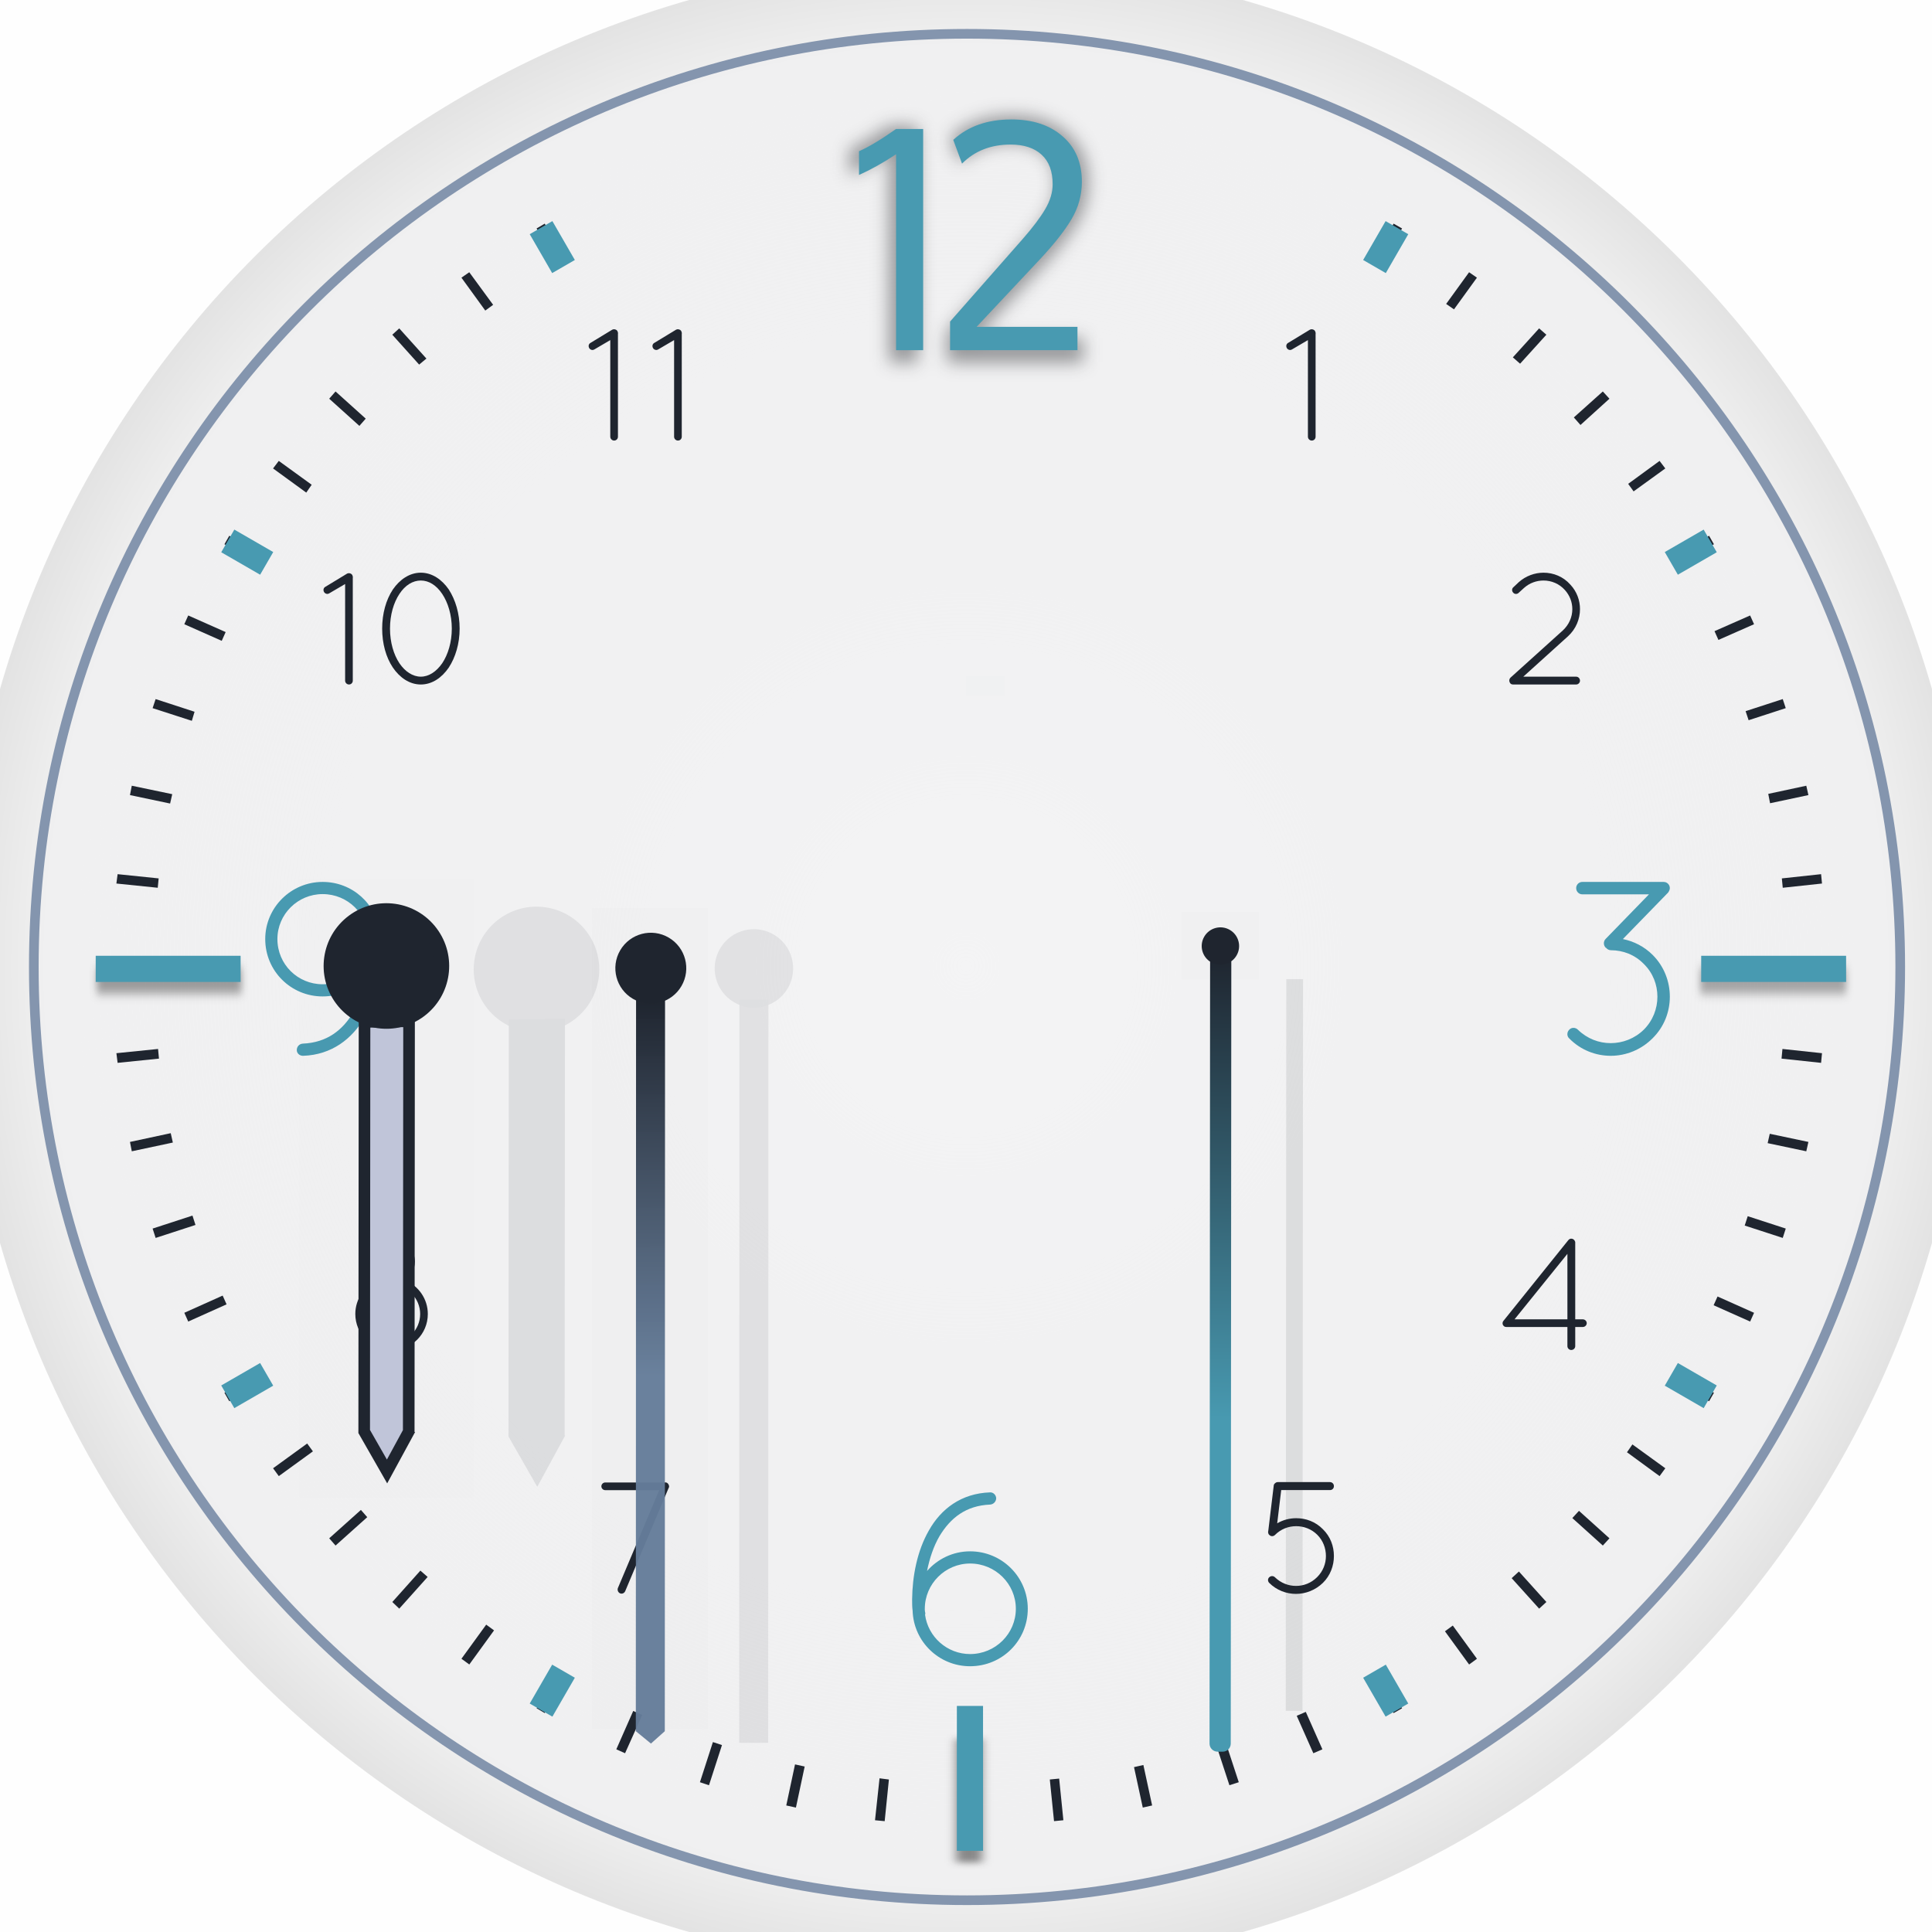
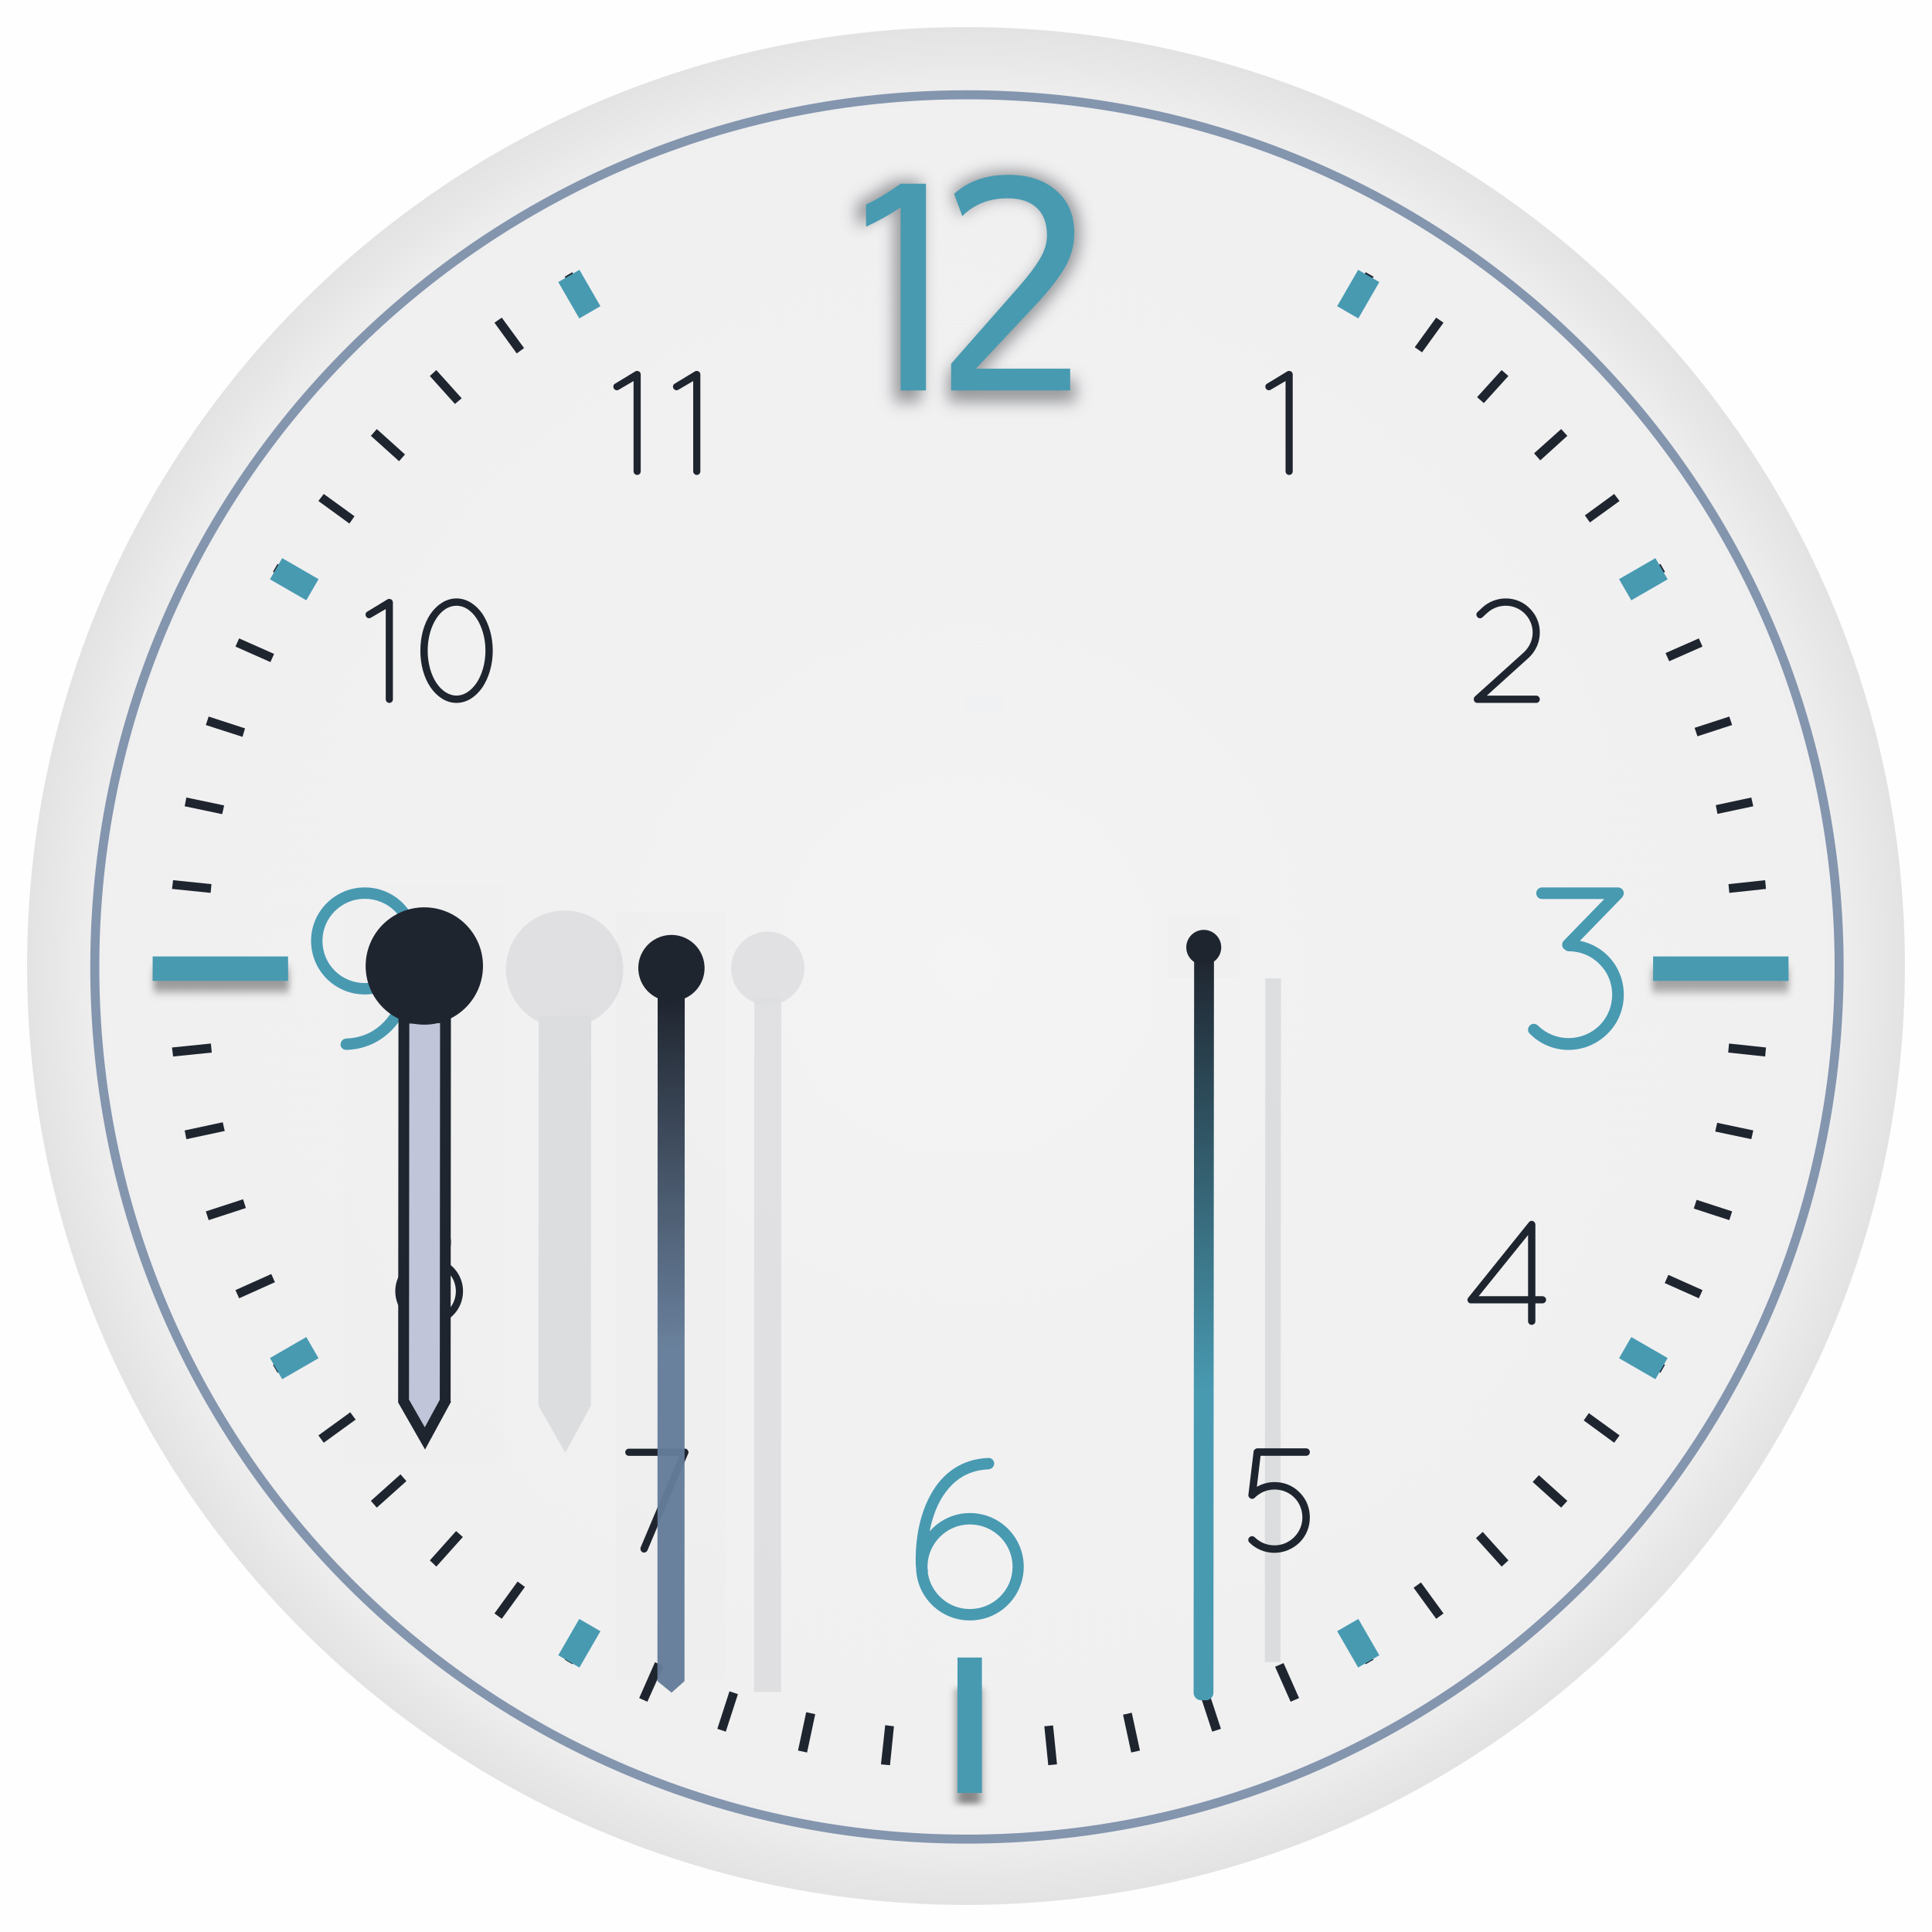
- <svg xmlns="http://www.w3.org/2000/svg" xmlns:xlink="http://www.w3.org/1999/xlink" id="svg2" width="200" height="200" version="1.0">
+ <svg xmlns="http://www.w3.org/2000/svg" xmlns:xlink="http://www.w3.org/1999/xlink" id="svg2" width="214" height="214" version="1.0">
  <defs id="defs5">
    <linearGradient id="linearGradient2996">
      <stop style="stop-color:#1f252f;stop-opacity:1" offset="0" id="stop2992" />
      <stop style="stop-color:#489ab1;stop-opacity:1" offset="1" id="stop2994" />
    </linearGradient>
    <linearGradient id="linearGradient2747">
      <stop style="stop-color:#1f252f;stop-opacity:1" offset="0" id="stop2743" />
      <stop style="stop-color:#657d9a;stop-opacity:0.961" offset="1" id="stop2745" />
    </linearGradient>
    <linearGradient id="linearGradient4011">
      <stop style="stop-color:#232629;stop-opacity:1;" offset="0" id="stop4013" />
      <stop id="stop4019" offset="0.9" style="stop-color:#232629;stop-opacity:0.523;" />
      <stop style="stop-color:#232629;stop-opacity:0.107;" offset="0.96" id="stop4021" />
      <stop style="stop-color:#232629;stop-opacity:0;" offset="1" id="stop4015" />
    </linearGradient>
    <linearGradient id="linearGradient3264">
      <stop style="stop-color:#000000;stop-opacity:1;" offset="0" id="stop3266" />
      <stop id="stop3272" offset="0.683" style="stop-color:#000000;stop-opacity:0.498;" />
      <stop style="stop-color:#000000;stop-opacity:0.141;" offset="0.8" id="stop3274" />
      <stop id="stop3276" offset="0.898" style="stop-color:#000000;stop-opacity:0.031;" />
      <stop style="stop-color:#000000;stop-opacity:0;" offset="1" id="stop3268" />
    </linearGradient>
    <linearGradient id="linearGradient6617">
      <stop style="stop-color:#e7e7e7;stop-opacity:0;" offset="0" id="stop6619" />
      <stop id="stop6625" offset="0.896" style="stop-color:#f3f3f3;stop-opacity:1" />
      <stop style="stop-color:#e3e3e3;stop-opacity:0.999" offset="1" id="stop6621" />
    </linearGradient>
    <linearGradient id="linearGradient5995">
      <stop id="stop5997" offset="0" style="stop-color:#d7d7d7;stop-opacity:1;" />
      <stop id="stop5999" offset="1" style="stop-color:#ffffff;stop-opacity:1" />
    </linearGradient>
    <linearGradient id="linearGradient6876">
      <stop id="stop6878" offset="0" style="stop-color:#ffffff;stop-opacity:1;" />
      <stop id="stop6880" offset="1" style="stop-color:#ffffff;stop-opacity:0;" />
    </linearGradient>
    <linearGradient id="linearGradient6608">
      <stop id="stop6610" offset="0" style="stop-color:#ffffff;stop-opacity:1;" />
      <stop style="stop-color:#f0f0f0;stop-opacity:1;" offset="0.797" id="stop6617" />
      <stop id="stop6612" offset="1" style="stop-color:#e2e2e2;stop-opacity:1;" />
    </linearGradient>
    <linearGradient id="linearGradient6195">
      <stop id="stop6197" offset="0" style="stop-color:#ffffff;stop-opacity:1;" />
      <stop id="stop6199" offset="1" style="stop-color:#ffffff;stop-opacity:0;" />
    </linearGradient>
    <linearGradient id="linearGradient8518">
      <stop id="stop8520" offset="0" style="stop-color:#bd0000;stop-opacity:1;" />
      <stop style="stop-color:#ff4747;stop-opacity:1" offset="0.155" id="stop8522" />
      <stop id="stop8524" offset="0.947" style="stop-color:#9c0000;stop-opacity:1;" />
      <stop id="stop8526" offset="1" style="stop-color:#db0000;stop-opacity:1;" />
    </linearGradient>
    <linearGradient gradientUnits="userSpaceOnUse" y2="117.862" x2="1155.648" y1="283.885" x1="1155.648" id="linearGradient6203" xlink:href="#linearGradient6195" />
    <linearGradient gradientTransform="translate(-1027.636,-20.89631)" y2="53.696" x2="1133.382" y1="21.652" x1="1133.382" gradientUnits="userSpaceOnUse" id="linearGradient6890" xlink:href="#linearGradient6876" />
    <filter color-interpolation-filters="sRGB" id="filter5354-4" x="-0.212" width="1.423" y="-0.061" height="1.123">
      <feGaussianBlur stdDeviation="0.876" id="feGaussianBlur5356-7" />
    </filter>
    <filter color-interpolation-filters="sRGB" id="filter5358-1" x="-0.085" width="1.17" y="-0.082" height="1.164">
      <feGaussianBlur stdDeviation="0.876" id="feGaussianBlur5360-0" />
    </filter>
    <filter color-interpolation-filters="sRGB" id="filter5590" x="-0.061" width="1.123" y="-0.453" height="1.905">
      <feGaussianBlur stdDeviation="0.511" id="feGaussianBlur5592" />
    </filter>
    <filter color-interpolation-filters="sRGB" id="filter5574" x="-0.061" width="1.123" y="-0.453" height="1.905">
      <feGaussianBlur stdDeviation="0.511" id="feGaussianBlur5576" />
    </filter>
    <filter color-interpolation-filters="sRGB" id="filter5578" x="-0.061" width="1.123" y="-0.453" height="1.905">
      <feGaussianBlur stdDeviation="0.511" id="feGaussianBlur5580" />
    </filter>
    <radialGradient xlink:href="#linearGradient4011" id="radialGradient4471" gradientUnits="userSpaceOnUse" cx="1255.872" cy="382.729" fx="1255.872" fy="382.729" r="96.606" />
    <radialGradient xlink:href="#linearGradient6617" id="radialGradient4671" gradientUnits="userSpaceOnUse" cx="1255.872" cy="382.729" fx="1255.872" fy="382.729" r="96.606" gradientTransform="matrix(1.076543,0,0,1.076543,-334.5376,167.9925)" />
    <linearGradient xlink:href="#linearGradient2747" id="linearGradient2749" x1="1021.55" y1="581.359" x2="1055.155" y2="561.419" gradientUnits="userSpaceOnUse" />
    <linearGradient xlink:href="#linearGradient2996" id="linearGradient2998" x1="589.183" y1="1011.708" x2="637.583" y2="1012.463" gradientUnits="userSpaceOnUse" />
  </defs>
-   <g id="layer1" style="display:none" transform="translate(-1798.136,76.7415)" />
-   <g id="layer2" style="display:inline" transform="translate(-1798.136,76.7415)" />
-   <g transform="translate(-1028.03,408.4746)" style="display:inline" id="layer4" />
-   <g transform="translate(-1028.03,408.4746)" style="display:inline" id="layer5" />
-   <g id="ClockFace" transform="translate(-917.4624,-480.017)">
+   <g id="layer1" style="display:none" transform="translate(-1791.136,83.74149)" />
+   <g id="layer2" style="display:inline" transform="translate(-1791.136,83.74149)" />
+   <g transform="translate(-1021.03,415.4746)" style="display:inline" id="layer4" />
+   <g transform="translate(-1021.03,415.4746)" style="display:inline" id="layer5" />
+   <g id="ClockFace" transform="translate(-910.4624,-473.017)">
    <g id="g4323">
      <rect y="473.017" x="910.462" height="214" width="214" id="rect4069" style="opacity:0.005;fill:#717171;fill-opacity:1;stroke:none" />
      <circle style="opacity:1;fill:url(#radialGradient4671);fill-opacity:1;stroke:none;stroke-width:1.077" id="path4329" cx="1017.462" cy="580.017" r="104" />
      <g id="g4245">
        <circle style="opacity:0.7;fill:#eff0f1;fill-opacity:1;stroke:none" id="path5099" cx="1017.468" cy="580.023" r="96.606" />
        <g id="g6149" transform="translate(-0.5084997,-0.4121934)">
          <path style="color:#000000;font-style:normal;font-variant:normal;font-weight:normal;font-stretch:normal;font-size:medium;line-height:normal;font-family:Sans;-inkscape-font-specification:Sans;text-indent:0;text-align:start;text-decoration:none;text-decoration-line:none;letter-spacing:normal;word-spacing:normal;text-transform:none;writing-mode:lr-tb;direction:ltr;baseline-shift:baseline;text-anchor:start;display:inline;overflow:visible;visibility:visible;opacity:1;fill:#1f252f;fill-opacity:1;stroke:none;stroke-width:1px;marker:none;enable-background:accumulate" d="m 974.362,503.58 -0.844,0.5 2.094,3.594 c 0.278,-0.163 0.564,-0.308 0.844,-0.469 z m 87.875,0 -2.031,3.531 c 0.293,0.167 0.585,0.33 0.875,0.5 l 2.031,-3.531 z m -95.687,5.031 -0.812,0.562 2.469,3.406 c 0.269,-0.199 0.541,-0.398 0.813,-0.594 z m 103.5,0 -2.375,3.281 c 0.267,0.192 0.548,0.368 0.812,0.562 l 2.375,-3.281 z m -110.75,5.812 -0.719,0.656 2.781,3.094 c 0.24,-0.219 0.508,-0.408 0.75,-0.625 z m 118,0 -2.719,3 c 0.248,0.221 0.504,0.432 0.75,0.656 l 2.719,-3 z m -124.594,6.531 -0.656,0.75 3.125,2.812 c 0.219,-0.247 0.434,-0.505 0.656,-0.75 z m 131.188,0 -3,2.688 c 0.233,0.255 0.458,0.523 0.687,0.781 l 3,-2.719 z m -137.063,7.188 -0.594,0.781 3.438,2.5 c 0.192,-0.268 0.367,-0.547 0.562,-0.812 z m 142.938,0 -3.25,2.375 c 0.191,0.259 0.375,0.52 0.562,0.781 l 3.281,-2.375 z m -148.063,7.75 -0.5,0.875 3.688,2.125 c 0.166,-0.292 0.331,-0.585 0.5,-0.875 z m 153.188,0 -3.5,2.031 c 0.17,0.29 0.333,0.582 0.5,0.875 l 3.5,-2.031 z m -157.438,8.25 -0.406,0.906 3.875,1.719 c 0.133,-0.305 0.27,-0.603 0.406,-0.906 z m 161.688,0 -3.688,1.625 c 0.136,0.301 0.274,0.603 0.406,0.906 l 3.688,-1.625 z m -165.063,8.656 -0.312,0.938 4.062,1.312 c 0.098,-0.308 0.18,-0.631 0.281,-0.938 z m 168.438,0 -3.844,1.25 c 0.102,0.31 0.214,0.626 0.312,0.938 l 3.844,-1.25 z m -170.906,8.969 -0.188,0.969 4.156,0.875 c 0.066,-0.324 0.149,-0.646 0.219,-0.969 z m 173.344,0 -3.937,0.844 c 0.069,0.321 0.122,0.647 0.187,0.969 l 3.969,-0.844 z m -174.812,9.156 -0.125,0.969 4.281,0.438 c 0.031,-0.322 0.059,-0.648 0.094,-0.969 l -4.25,-0.438 z m 176.344,0 -4.062,0.438 c 0.035,0.321 0.063,0.647 0.094,0.969 l 4.062,-0.438 -0.094,-0.969 z m -172.156,18.094 -4.312,0.438 0.125,1 4.281,-0.438 c -0.037,-0.333 -0.061,-0.666 -0.094,-1 z m 168.156,0 c -0.033,0.334 -0.057,0.667 -0.094,1 l 4.094,0.438 0.094,-1 z m -166.844,8.719 -4.219,0.906 0.188,0.969 4.25,-0.906 c -0.071,-0.322 -0.152,-0.645 -0.219,-0.969 z m 165.531,0.062 c -0.067,0.324 -0.148,0.646 -0.219,0.969 l 4,0.844 0.219,-0.969 z m -163.281,8.469 -4.125,1.344 0.312,0.969 4.125,-1.344 c -0.107,-0.323 -0.209,-0.644 -0.312,-0.969 z m 161,0.062 c -0.104,0.325 -0.205,0.646 -0.313,0.969 l 3.938,1.281 0.312,-0.969 z m -157.875,8.219 -3.969,1.781 0.406,0.906 3.969,-1.781 c -0.138,-0.303 -0.272,-0.601 -0.406,-0.906 z m 154.75,0.094 c -0.134,0.303 -0.269,0.605 -0.406,0.906 l 3.781,1.688 0.406,-0.906 z m -150.75,7.781 -3.813,2.188 0.5,0.875 3.813,-2.188 c -0.17,-0.289 -0.334,-0.584 -0.5,-0.875 z m 146.75,0.094 c -0.168,0.292 -0.329,0.585 -0.5,0.875 l 3.625,2.094 0.5,-0.875 z m -142,7.344 -3.531,2.562 0.594,0.812 3.531,-2.562 c -0.2,-0.27 -0.397,-0.54 -0.594,-0.812 z m 137.187,0.094 c -0.193,0.268 -0.366,0.547 -0.562,0.812 l 3.375,2.469 0.594,-0.812 z m -131.625,6.781 -3.281,2.938 0.656,0.75 3.281,-2.938 c -0.224,-0.246 -0.435,-0.502 -0.656,-0.75 z m 126.094,0.094 c -0.226,0.253 -0.458,0.499 -0.688,0.75 l 3.156,2.844 0.687,-0.75 z m -119.937,6.188 -2.906,3.25 0.719,0.688 2.938,-3.281 c -0.248,-0.221 -0.504,-0.432 -0.75,-0.656 z m 113.719,0.094 c -0.251,0.228 -0.496,0.462 -0.75,0.688 l 2.844,3.156 0.75,-0.688 z m -106.906,5.5 -2.562,3.531 0.812,0.594 2.562,-3.531 c -0.272,-0.195 -0.543,-0.395 -0.812,-0.594 z m 100.062,0.094 c -0.27,0.198 -0.54,0.399 -0.812,0.594 l 2.5,3.438 0.812,-0.594 z m -92.656,4.781 -2.187,3.781 0.844,0.5 2.188,-3.812 c -0.28,-0.16 -0.566,-0.306 -0.844,-0.469 z m 85.25,0.062 c -0.283,0.165 -0.559,0.338 -0.844,0.5 l 2.125,3.719 0.875,-0.5 z m -77.437,4 -1.75,3.969 0.906,0.406 1.781,-3.969 c -0.313,-0.138 -0.626,-0.265 -0.937,-0.406 z m 69.625,0.094 c -0.308,0.139 -0.628,0.271 -0.938,0.406 l 1.719,3.875 0.938,-0.406 z m -61.375,3.125 -1.344,4.156 0.938,0.312 1.344,-4.156 c -0.314,-0.1 -0.625,-0.209 -0.937,-0.312 z m 53.094,0.062 c -0.322,0.106 -0.645,0.21 -0.969,0.312 l 1.344,4.094 0.969,-0.312 z m -44.594,2.25 -0.906,4.25 1,0.219 0.906,-4.25 c -0.334,-0.069 -0.668,-0.146 -1,-0.219 z m 36.062,0.062 c -0.327,0.07 -0.641,0.152 -0.969,0.219 l 0.906,4.188 0.969,-0.219 z m -27.312,1.375 -0.469,4.344 1,0.094 0.438,-4.312 c -0.325,-0.032 -0.645,-0.089 -0.969,-0.125 z m 18.594,0.031 c -0.323,0.035 -0.645,0.062 -0.969,0.094 l 0.437,4.312 0.969,-0.094 z" id="path5480" />
        </g>
        <g transform="translate(-283.7323,123.3106)" id="g5157">
          <g style="font-style:normal;font-variant:normal;font-weight:normal;font-stretch:normal;font-size:40px;line-height:125%;font-family:Oxygen;-inkscape-font-specification:Oxygen;text-align:start;letter-spacing:0px;word-spacing:0px;writing-mode:lr-tb;text-anchor:start;fill:#232629;fill-opacity:0.443;stroke:none;filter:url(#filter5354-4)" id="text4522" />
          <g style="font-style:normal;font-variant:normal;font-weight:normal;font-stretch:normal;font-size:40px;line-height:125%;font-family:Oxygen;-inkscape-font-specification:Oxygen;text-align:start;letter-spacing:0px;word-spacing:0px;writing-mode:lr-tb;text-anchor:start;fill:#1abc9c;fill-opacity:1;stroke:none" id="text5149" />
          <g style="font-style:normal;font-variant:normal;font-weight:normal;font-stretch:normal;font-size:40px;line-height:125%;font-family:Oxygen;-inkscape-font-specification:Oxygen;text-align:start;letter-spacing:0px;word-spacing:0px;writing-mode:lr-tb;text-anchor:start;fill:#232629;fill-opacity:0.443;stroke:none;filter:url(#filter5358-1)" id="text4526">
            <path id="path6204" d="m 1306.013,368.671 c 2.36,2e-5 4.25,0.621 5.67,1.862 1.432,1.23 2.148,2.914 2.148,5.05 0,1.454 -0.375,2.824 -1.124,4.11 -0.749,1.275 -1.901,2.746 -3.456,4.412 l -7.096,7.566 h 11.19 v 2.584 h -14.126 v -3.171 l 8.07,-9.177 c 1.095,-1.253 1.918,-2.343 2.466,-3.271 0.559,-0.94 0.838,-1.868 0.838,-2.785 0,-1.432 -0.408,-2.522 -1.224,-3.272 -0.816,-0.749 -1.963,-1.124 -3.44,-1.124 -2.192,3e-5 -3.987,0.705 -5.385,2.114 l -0.973,-2.634 c 1.644,-1.51 3.791,-2.265 6.442,-2.265 m -12.782,1.057 h 3.003 v 24.528 h -3.003 V 372.53 c -1.376,0.917 -2.746,1.683 -4.11,2.298 v -2.634 c 1.074,-0.47 2.443,-1.292 4.11,-2.466" style="stroke-width:0.859" />
          </g>
          <g style="font-style:normal;font-variant:normal;font-weight:normal;font-stretch:normal;font-size:40px;line-height:125%;font-family:Oxygen;-inkscape-font-specification:Oxygen;text-align:start;letter-spacing:0px;word-spacing:0px;writing-mode:lr-tb;text-anchor:start;fill:#16a085;fill-opacity:1;stroke:none" id="text5153" transform="translate(0,6)">
            <path id="path6197" d="m 1305.891,363.071 c 2.204,3e-5 3.968,0.58 5.293,1.738 1.337,1.149 2.005,2.72 2.005,4.714 0,1.357 -0.35,2.637 -1.05,3.837 -0.7,1.19 -1.775,2.563 -3.226,4.119 l -6.625,7.064 h 10.446 v 2.412 h -13.188 v -2.96 l 7.534,-8.567 c 1.022,-1.169 1.791,-2.187 2.303,-3.054 0.522,-0.877 0.782,-1.744 0.782,-2.6 0,-1.336 -0.381,-2.355 -1.143,-3.054 -0.762,-0.7 -1.833,-1.049 -3.211,-1.049 -2.046,10e-6 -3.722,0.658 -5.027,1.974 l -0.909,-2.459 c 1.534,-1.41 3.539,-2.114 6.014,-2.114 m -11.933,0.987 h 2.804 v 22.898 h -2.804 v -20.283 c -1.284,0.856 -2.563,1.571 -3.837,2.146 v -2.459 c 1.002,-0.438 2.281,-1.206 3.837,-2.302" style="fill:#489ab1;fill-opacity:1;stroke-width:0.802" />
          </g>
        </g>
        <rect y="580.171" x="927.479" height="2.709" width="20" id="rect5549" style="fill:#212121;fill-opacity:0.413;stroke:none;filter:url(#filter5590)" transform="matrix(0.7491866,0,0,1,232.6241,0)" />
        <rect style="fill:#489ab1;fill-opacity:1;stroke:none;stroke-width:0.866" id="rect5442" width="15" height="2.709" x="927.371" y="578.959" />
        <rect style="fill:#1c1c1c;fill-opacity:0.361;stroke:none;filter:url(#filter5574)" id="rect5531" width="20" height="2.709" x="1088.579" y="580.172" transform="matrix(0.7558156,0,0,1,270.6976,0)" />
        <rect y="-1323.934" x="349.026" height="2.709" width="20" id="rect5571" style="fill:#2a2a2a;fill-opacity:0.524;stroke:none;filter:url(#filter5578)" transform="matrix(0,0.6404856,-1,0,-304.7992,436.4708)" />
        <rect transform="rotate(90)" style="fill:#489ab1;fill-opacity:1;stroke:none;stroke-width:0.866" id="rect5448" width="15" height="2.709" x="656.614" y="-1019.226" />
        <circle id="path5627" style="fill:none;stroke:#8495ae;stroke-opacity:1" cx="1017.568" cy="580.122" r="96.606" />
        <g id="g6073" transform="translate(-0.5084997,-0.4121934)">
          <path id="path6063" style="fill:#489ab1;fill-opacity:1;stroke:none" d="m 1090.307,537.577 4.027,-2.325 1.355,2.346 -4.027,2.325 z m -149.435,86.276 4.027,-2.325 1.355,2.346 -4.027,2.325 z" />
          <path d="m 1059.083,507.345 2.325,-4.027 2.346,1.355 -2.325,4.027 z m -86.276,149.435 2.325,-4.027 2.346,1.355 -2.325,4.027 z" style="fill:#489ab1;fill-opacity:1;stroke:none" id="path6065" />
          <path id="path6067" style="fill:#489ab1;fill-opacity:1;stroke:none" d="m 944.9,539.923 -4.027,-2.325 1.355,-2.346 4.027,2.325 z m 149.435,86.276 -4.027,-2.325 1.355,-2.346 4.027,2.325 z" />
          <path d="m 975.132,508.699 -2.325,-4.027 2.346,-1.355 2.325,4.027 z m 86.276,149.435 -2.325,-4.027 2.346,-1.355 2.325,4.027 z" style="fill:#489ab1;fill-opacity:1;stroke:none" id="path6069" />
        </g>
        <g transform="matrix(0.5260772,0,0,0.5260772,844.5678,68.83617)" id="g4410" style="fill:#f2891e;fill-opacity:1">
          <path id="path4338" style="font-style:normal;font-variant:normal;font-weight:normal;font-stretch:normal;font-size:medium;line-height:125%;font-family:Quicksand;-inkscape-font-specification:'Quicksand, Normal';text-align:start;letter-spacing:0px;word-spacing:0px;writing-mode:lr-tb;text-anchor:start;fill:#1f252f;fill-opacity:1;stroke:none;stroke-width:1px;stroke-linecap:butt;stroke-linejoin:miter;stroke-opacity:1" d="m 435.765,916.071 c 0.126,0.157 0.346,0.22 0.566,0.22 h 0.126 12.257 c 0.409,0 0.754,-0.346 0.754,-0.754 0,-0.44 -0.346,-0.786 -0.754,-0.786 h -10.403 l 8.8,-7.951 c 1.571,-1.446 2.357,-3.394 2.357,-5.343 0,-1.697 -0.597,-3.426 -1.886,-4.809 -1.414,-1.603 -3.363,-2.357 -5.28,-2.357 -1.729,0 -3.489,0.629 -4.871,1.854 l -1.069,1.006 c -0.314,0.251 -0.346,0.754 -0.031,1.069 0.251,0.314 0.754,0.346 1.069,0.031 l 1.069,-0.974 c 1.1,-0.974 2.451,-1.446 3.834,-1.446 1.54,0 3.08,0.629 4.18,1.854 0.974,1.069 1.477,2.42 1.477,3.771 0,1.571 -0.66,3.08 -1.886,4.211 l -10.277,9.271 c -0.314,0.314 -0.314,0.786 -0.031,1.131 z" />
          <path id="path4340" style="font-style:normal;font-variant:normal;font-weight:normal;font-stretch:normal;font-size:medium;line-height:125%;font-family:Quicksand;-inkscape-font-specification:'Quicksand, Normal';text-align:start;letter-spacing:0px;word-spacing:0px;writing-mode:lr-tb;text-anchor:start;fill:#489ab1;fill-opacity:1;stroke:none;stroke-width:1.555px;stroke-linecap:butt;stroke-linejoin:miter;stroke-opacity:1" d="m 466.999,956.9 c 0.098,-0.147 0.147,-0.342 0.147,-0.538 0,-0.684 -0.538,-1.222 -1.222,-1.222 h -15.984 c -0.684,0 -1.222,0.538 -1.222,1.222 0,0.684 0.538,1.222 1.222,1.222 h 13.1 l -8.505,8.749 c -0.489,0.489 -0.489,1.271 0,1.76 0,0 0.049,0 0.049,0 0.244,0.293 0.587,0.489 0.978,0.489 2.346,0 4.692,0.88 6.452,2.688 1.809,1.76 2.688,4.106 2.688,6.452 0,2.346 -0.88,4.692 -2.688,6.501 -1.809,1.76 -4.155,2.639 -6.501,2.639 -2.346,0 -4.644,-0.88 -6.452,-2.639 -0.489,-0.489 -1.271,-0.489 -1.711,0 -0.489,0.489 -0.489,1.271 0,1.711 2.248,2.297 5.23,3.422 8.163,3.422 0,0 0,0 0,0 2.982,0 5.963,-1.173 8.212,-3.422 2.297,-2.248 3.422,-5.23 3.422,-8.212 0,-2.982 -1.124,-5.963 -3.373,-8.212 -1.662,-1.662 -3.715,-2.688 -5.866,-3.128 l 8.847,-9.092 c 0.098,-0.098 0.196,-0.244 0.244,-0.391 z" />
          <path id="path4342" style="font-style:normal;font-variant:normal;font-weight:normal;font-stretch:normal;font-size:medium;line-height:125%;font-family:Quicksand;-inkscape-font-specification:'Quicksand, Normal';text-align:start;letter-spacing:0px;word-spacing:0px;writing-mode:lr-tb;text-anchor:start;fill:#1f252f;fill-opacity:1;stroke:none;stroke-width:1px;stroke-linecap:butt;stroke-linejoin:miter;stroke-opacity:1" d="m 446.992,1046.491 c 0,0.408 0.346,0.754 0.754,0.754 0.44,0 0.786,-0.346 0.786,-0.754 v -3.772 h 1.477 c 0.44,0 0.786,-0.346 0.786,-0.754 0,-0.408 -0.346,-0.754 -0.786,-0.754 h -1.477 v -15.086 -0.094 c 0,-0.031 -0.031,-0.063 -0.031,-0.126 -0.063,-0.126 -0.126,-0.283 -0.251,-0.377 -0.346,-0.283 -0.786,-0.251 -1.069,0.094 l -0.031,0.031 -12.729,15.84 c -0.283,0.314 -0.251,0.817 0.094,1.069 0.126,0.126 0.314,0.157 0.471,0.157 h 0.063 0.031 11.911 v 3.771 z m -10.403,-5.28 10.403,-12.886 v 12.886 z" />
          <path id="path4344" style="font-style:normal;font-variant:normal;font-weight:normal;font-stretch:normal;font-size:medium;line-height:125%;font-family:Quicksand;-inkscape-font-specification:'Quicksand, Normal';text-align:start;letter-spacing:0px;word-spacing:0px;writing-mode:lr-tb;text-anchor:start;fill:#1f252f;fill-opacity:1;stroke:none;stroke-width:1px;stroke-linecap:butt;stroke-linejoin:miter;stroke-opacity:1" d="m 393.596,1095.24 c 1.886,0 3.834,-0.754 5.28,-2.168 1.477,-1.446 2.169,-3.394 2.169,-5.28 0,-1.949 -0.691,-3.834 -2.169,-5.28 -1.446,-1.477 -3.331,-2.169 -5.249,-2.169 -1.32,0 -2.609,0.346 -3.74,1.006 l 0.786,-6.537 h 9.586 c 0.44,0 0.786,-0.314 0.786,-0.786 0,-0.44 -0.346,-0.786 -0.786,-0.786 h -10.246 c -0.189,0 -0.377,0.063 -0.503,0.189 -0.189,0.126 -0.314,0.314 -0.314,0.566 l -1.069,8.863 c 0,0.063 -0.031,0.126 -0.031,0.157 0,0.094 0,0.189 0.031,0.251 0,0.031 0,0.063 0.031,0.094 v 0.031 c 0.031,0.094 0.094,0.189 0.189,0.252 0.283,0.314 0.786,0.314 1.1,0 1.163,-1.163 2.64,-1.729 4.18,-1.729 1.509,0 3.017,0.566 4.149,1.697 1.131,1.131 1.697,2.64 1.697,4.18 0,1.509 -0.566,2.986 -1.729,4.149 -1.163,1.163 -2.64,1.729 -4.149,1.729 -1.509,0 -2.986,-0.566 -4.149,-1.697 -0.314,-0.314 -0.817,-0.314 -1.131,0 -0.314,0.283 -0.314,0.786 0,1.1 1.446,1.446 3.363,2.169 5.28,2.169 z" />
          <path id="path4346" style="font-style:normal;font-variant:normal;font-weight:normal;font-stretch:normal;font-size:medium;line-height:125%;font-family:Quicksand;-inkscape-font-specification:'Quicksand, Normal';text-align:start;letter-spacing:0px;word-spacing:0px;writing-mode:lr-tb;text-anchor:start;fill:#489ab1;fill-opacity:1;stroke:none;stroke-width:1.557px;stroke-linecap:butt;stroke-linejoin:miter;stroke-opacity:1" d="m 318.047,1096.31 c 0,0.783 0,1.517 0.098,2.251 0.196,6.069 5.188,10.915 11.306,10.915 6.314,0 11.355,-5.041 11.355,-11.306 0,-6.216 -5.041,-11.306 -11.355,-11.306 -3.377,0 -6.412,1.517 -8.467,3.866 0.489,-2.447 1.273,-4.846 2.447,-6.852 2.154,-3.573 5.188,-6.02 9.985,-6.216 0.636,-0.049 1.175,-0.587 1.175,-1.272 -0.049,-0.636 -0.587,-1.175 -1.224,-1.126 -5.678,0.196 -9.642,3.279 -11.991,7.439 -2.349,4.062 -3.279,9.055 -3.328,13.607 z m 2.496,1.86 c 0,-4.895 4.013,-8.908 8.908,-8.908 4.992,0 9.006,4.013 9.006,8.908 0,4.894 -4.013,8.908 -9.006,8.908 -4.503,0 -8.272,-3.377 -8.859,-7.733 0.049,-0.099 0.049,-0.196 0.049,-0.343 -0.049,-0.196 -0.098,-0.392 -0.098,-0.636 v -0.196 z" />
          <path id="path4348" style="font-style:normal;font-variant:normal;font-weight:normal;font-stretch:normal;font-size:medium;line-height:125%;font-family:Quicksand;-inkscape-font-specification:'Quicksand, Normal';text-align:start;letter-spacing:0px;word-spacing:0px;writing-mode:lr-tb;text-anchor:start;fill:#1f252f;fill-opacity:1;stroke:none;stroke-width:1px;stroke-linecap:butt;stroke-linejoin:miter;stroke-opacity:1" d="m 260.577,1095.125 c 0.126,0.063 0.189,0.063 0.314,0.063 0.283,0 0.566,-0.189 0.691,-0.471 l 8.517,-20.24 c 0.094,-0.126 0.126,-0.251 0.126,-0.408 0,-0.094 -0.031,-0.157 -0.063,-0.252 -0.063,-0.189 -0.22,-0.377 -0.409,-0.471 -0.157,-0.063 -0.314,-0.063 -0.471,-0.031 h -11.629 c -0.409,0 -0.754,0.346 -0.754,0.754 0,0.409 0.346,0.754 0.754,0.754 h 10.623 l -8.14,19.297 c -0.126,0.377 0.063,0.849 0.44,1.006 z" />
          <path id="path4350" style="font-style:normal;font-variant:normal;font-weight:normal;font-stretch:normal;font-size:medium;line-height:125%;font-family:Quicksand;-inkscape-font-specification:'Quicksand, Normal';text-align:start;letter-spacing:0px;word-spacing:0px;writing-mode:lr-tb;text-anchor:start;fill:#1f252f;fill-opacity:1;stroke:none;stroke-width:1px;stroke-linecap:butt;stroke-linejoin:miter;stroke-opacity:1" d="m 211.056,1029.848 c 0,1.54 0.723,2.86 1.823,3.709 -2.577,1.069 -4.4,3.646 -4.4,6.6 0,3.96 3.206,7.134 7.134,7.134 3.96,0 7.134,-3.174 7.134,-7.134 0,-2.954 -1.823,-5.531 -4.431,-6.6 1.131,-0.849 1.886,-2.169 1.886,-3.709 0,-2.514 -2.074,-4.557 -4.589,-4.557 -2.546,0 -4.557,2.043 -4.557,4.557 z m -1.069,10.309 c 0,-3.08 2.514,-5.626 5.626,-5.626 3.143,0 5.626,2.546 5.626,5.626 0,3.111 -2.483,5.626 -5.626,5.626 -3.111,0 -5.626,-2.514 -5.626,-5.626 z m 2.577,-10.309 c 0,-1.697 1.351,-3.049 3.049,-3.049 1.697,0 3.08,1.351 3.08,3.049 0,1.697 -1.383,3.08 -3.08,3.111 -1.697,-0.031 -3.049,-1.414 -3.049,-3.111 z" />
          <path id="path4352" style="font-style:normal;font-variant:normal;font-weight:normal;font-stretch:normal;font-size:medium;line-height:125%;font-family:Quicksand;-inkscape-font-specification:'Quicksand, Normal';text-align:start;letter-spacing:0px;word-spacing:0px;writing-mode:lr-tb;text-anchor:start;fill:#489ab1;fill-opacity:1;stroke:none;stroke-width:1.555px;stroke-linecap:butt;stroke-linejoin:miter;stroke-opacity:1" d="m 190.755,966.382 c 0,6.305 5.083,11.291 11.291,11.291 3.422,0 6.452,-1.417 8.505,-3.764 -0.44,2.444 -1.271,4.79 -2.444,6.843 -2.102,3.568 -5.23,6.012 -9.971,6.208 -0.684,0.049 -1.173,0.587 -1.173,1.271 0,0.635 0.538,1.124 1.222,1.124 h 0.049 c 5.621,-0.196 9.629,-3.373 11.975,-7.43 2.297,-4.057 3.275,-9.092 3.275,-13.637 0,-1.026 -0.049,-2.004 -0.098,-2.933 -0.049,-0.098 -0.049,-0.147 -0.098,-0.244 -0.635,-5.621 -5.377,-9.971 -11.242,-9.971 -6.208,0 -11.291,5.035 -11.291,11.242 z m 11.291,8.896 c -4.888,0 -8.896,-3.91 -8.896,-8.896 0,-4.888 4.008,-8.847 8.896,-8.847 4.986,0 8.945,3.959 8.945,8.847 0,4.986 -3.959,8.896 -8.945,8.896 z" />
          <g id="g4385" transform="translate(-200.1058,212.5)" style="fill:#f2891e;fill-opacity:1">
            <path d="m 406.581,703.036 c 0,0.409 0.346,0.754 0.754,0.754 0.44,0 0.754,-0.346 0.754,-0.754 v -20.209 c 0.031,-0.189 0,-0.377 -0.094,-0.566 -0.189,-0.346 -0.691,-0.471 -1.037,-0.283 l -4.243,2.577 c -0.377,0.189 -0.503,0.629 -0.283,1.037 0.126,0.22 0.377,0.377 0.66,0.377 0.126,0 0.283,-0.063 0.377,-0.126 l 3.111,-1.823 v 19.014 z" style="font-style:normal;font-variant:normal;font-weight:normal;font-stretch:normal;font-size:medium;line-height:125%;font-family:Quicksand;-inkscape-font-specification:'Quicksand, Normal';text-align:start;letter-spacing:0px;word-spacing:0px;writing-mode:lr-tb;text-anchor:start;fill:#1f252f;fill-opacity:1;stroke:none;stroke-width:1px;stroke-linecap:butt;stroke-linejoin:miter;stroke-opacity:1" id="path4354" />
            <path d="m 415.976,700.459 c 1.351,1.98 3.269,3.331 5.5,3.331 2.231,0 4.149,-1.351 5.5,-3.331 1.32,-2.011 2.137,-4.714 2.137,-7.669 0,-2.954 -0.817,-5.657 -2.137,-7.7 -1.351,-1.949 -3.269,-3.3 -5.5,-3.3 -2.231,0 -4.149,1.351 -5.5,3.3 -1.351,2.043 -2.106,4.746 -2.106,7.7 0,2.954 0.754,5.657 2.106,7.669 z m 1.289,-14.489 c 1.131,-1.729 2.64,-2.64 4.211,-2.64 0,0 0,0 0,0 1.571,0 3.049,0.911 4.211,2.64 1.131,1.697 1.886,4.117 1.886,6.82 0,2.703 -0.754,5.123 -1.886,6.82 -1.163,1.666 -2.64,2.64 -4.211,2.64 -1.571,0 -3.08,-0.974 -4.211,-2.64 -1.131,-1.697 -1.854,-4.117 -1.854,-6.82 0,-2.703 0.723,-5.123 1.854,-6.82 z" style="font-style:normal;font-variant:normal;font-weight:normal;font-stretch:normal;font-size:medium;line-height:125%;font-family:Quicksand;-inkscape-font-specification:'Quicksand, Normal';text-align:start;letter-spacing:0px;word-spacing:0px;writing-mode:lr-tb;text-anchor:start;fill:#1f252f;fill-opacity:1;stroke:none;stroke-width:1px;stroke-linecap:butt;stroke-linejoin:miter;stroke-opacity:1" id="path4356" />
          </g>
          <g id="g4389" transform="translate(-190.2844,164.5003)" style="fill:#f2891e;fill-opacity:1">
            <path d="m 448.936,703.036 c 0,0.409 0.346,0.754 0.754,0.754 0.44,0 0.754,-0.346 0.754,-0.754 v -20.209 c 0.031,-0.189 0,-0.377 -0.094,-0.566 -0.189,-0.346 -0.691,-0.471 -1.037,-0.283 l -4.243,2.577 c -0.377,0.189 -0.503,0.629 -0.283,1.037 0.126,0.22 0.377,0.377 0.66,0.377 0.126,0 0.283,-0.063 0.377,-0.126 l 3.111,-1.823 v 19.014 z" style="font-style:normal;font-variant:normal;font-weight:normal;font-stretch:normal;font-size:medium;line-height:125%;font-family:Quicksand;-inkscape-font-specification:'Quicksand, Normal';text-align:start;letter-spacing:0px;word-spacing:0px;writing-mode:lr-tb;text-anchor:start;fill:#1f252f;fill-opacity:1;stroke:none;stroke-width:1px;stroke-linecap:butt;stroke-linejoin:miter;stroke-opacity:1" id="path4358" />
            <path d="m 461.494,703.036 c 0,0.409 0.346,0.754 0.754,0.754 0.44,0 0.754,-0.346 0.754,-0.754 v -20.209 c 0.031,-0.189 0,-0.377 -0.094,-0.566 -0.189,-0.346 -0.691,-0.471 -1.037,-0.283 l -4.243,2.577 c -0.377,0.189 -0.503,0.629 -0.283,1.037 0.126,0.22 0.377,0.377 0.66,0.377 0.126,0 0.283,-0.063 0.377,-0.126 l 3.111,-1.823 v 19.014 z" style="font-style:normal;font-variant:normal;font-weight:normal;font-stretch:normal;font-size:medium;line-height:125%;font-family:Quicksand;-inkscape-font-specification:'Quicksand, Normal';text-align:start;letter-spacing:0px;word-spacing:0px;writing-mode:lr-tb;text-anchor:start;fill:#1f252f;fill-opacity:1;stroke:none;stroke-width:1px;stroke-linecap:butt;stroke-linejoin:miter;stroke-opacity:1" id="path4360" />
          </g>
          <path id="path4336" style="font-style:normal;font-variant:normal;font-weight:normal;font-stretch:normal;font-size:medium;line-height:125%;font-family:Quicksand;-inkscape-font-specification:'Quicksand, Normal';text-align:start;letter-spacing:0px;word-spacing:0px;writing-mode:lr-tb;text-anchor:start;fill:#1f252f;fill-opacity:1;stroke:none;stroke-width:1px;stroke-linecap:butt;stroke-linejoin:miter;stroke-opacity:1" d="m 395.931,867.537 c 0,0.409 0.346,0.754 0.754,0.754 0.44,0 0.754,-0.346 0.754,-0.754 v -20.209 c 0.031,-0.189 0,-0.377 -0.094,-0.566 -0.189,-0.346 -0.691,-0.471 -1.037,-0.283 l -4.243,2.577 c -0.377,0.189 -0.503,0.629 -0.283,1.037 0.126,0.22 0.377,0.377 0.66,0.377 0.126,0 0.283,-0.063 0.377,-0.126 l 3.111,-1.823 v 19.014 z" />
        </g>
        <rect style="fill:#489ab1;fill-opacity:1;stroke:none;stroke-width:0.866" id="rect952" width="15" height="2.709" x="1093.57" y="578.959" />
      </g>
    </g>
  </g>
-   <g transform="rotate(-126.8709,408.4297,584.9686)" id="HourHand">
+   <g transform="rotate(-126.8709,413.6797,586.7186)" id="HourHand">
    <rect style="opacity:0.01;fill:#232629;fill-opacity:0.604;stroke:none" id="rect4673" width="18" height="64" x="-154.525" y="-1171.698" transform="rotate(126.8709)" />
    <path id="rect5450" d="m 980.523,549.887 -5.955,-0.742 2.521,5.509 0.036,-0.051 34.481,25.905 3.422,-4.698 -34.481,-25.905 z" style="fill:#1f252f;fill-opacity:1;stroke:none" />
    <path xlink:href="#rect5450" style="opacity:1;fill:#c0c5d9;fill-opacity:1;stroke:none" id="path4679" d="m 976.557,550.602 1.443,3.156 33.353,25.057 2.006,-2.756 -33.301,-25.02 h -0.002 z" />
    <circle style="fill:#1f252f;fill-opacity:1;stroke:none" id="path5455-2" cx="1017.462" cy="581.217" r="6.499" />
    <path xlink:href="#path5455-2" style="fill:#1f252f;fill-opacity:1;stroke:none" id="path4681" d="m 1017.463,576.215 c -1.309,-1.1e-4 -2.611,0.539 -3.537,1.465 -0.926,0.926 -1.465,2.228 -1.465,3.537 -1e-4,1.309 0.539,2.611 1.465,3.537 0.926,0.926 2.228,1.465 3.537,1.465 1.309,-2.9e-4 2.61,-0.539 3.535,-1.465 0.926,-0.926 1.465,-2.228 1.465,-3.537 10e-5,-1.309 -0.539,-2.611 -1.465,-3.537 -0.925,-0.926 -2.226,-1.465 -3.535,-1.465 z" />
  </g>
-   <g style="fill:#717171;fill-opacity:1" transform="rotate(120.2186,681.0438,67.7437)" id="MinuteHand">
+   <g style="fill:#717171;fill-opacity:1" transform="rotate(120.2186,682.532,73.25554)" id="MinuteHand">
    <rect style="opacity:0.01;fill:#1f252f;fill-opacity:1;stroke:none" id="rect4675" width="12" height="85" x="-1021.052" y="580.658" transform="rotate(-120.2186)" />
    <path style="fill:url(#linearGradient2749);fill-opacity:1;stroke:none" d="m 1020.041,578.767 65.457,-38.096 1.829,0.595 -0.32,1.998 -65.457,38.096 z" id="rect5459" />
    <circle id="path5457" style="fill:#1f252f;fill-opacity:1;stroke:none;stroke-width:0.565" cx="1017.976" cy="581.675" r="3.671" />
  </g>
-   <g transform="rotate(120.0409,710.5001,83.52685)" id="SecondHand">
+   <g transform="rotate(120.0409,711.981,89.04592)" id="SecondHand">
    <rect style="fill:url(#linearGradient2998);fill-opacity:1;stroke:none" id="rect6212" width="82.588" height="2.196" x="589.183" y="1010.61" transform="rotate(-30)" ry="0.836" />
    <path style="fill:#1f252f;fill-opacity:1;stroke:none;stroke-width:0.298" d="m 1017.352,582.006 c 0,1.069 -0.867,1.936 -1.936,1.936 -1.069,0 -1.936,-0.867 -1.936,-1.936 0,-1.069 0.867,-1.936 1.936,-1.936 1.069,0 1.936,0.867 1.936,1.936 z" id="path6214" />
    <rect style="opacity:0.01;fill:#1f252f;fill-opacity:1;stroke:none" id="rect4677" width="8" height="7" x="-1016.195" y="584.116" transform="rotate(-120.0409)" />
  </g>
-   <g style="opacity:0.1;fill:#232629;fill-opacity:1" id="SecondHandShadow" transform="rotate(120.0409,714.5001,85.83435)">
+   <g style="opacity:0.1;fill:#232629;fill-opacity:1" id="SecondHandShadow" transform="rotate(120.0409,715.981,91.35342)">
    <path transform="rotate(-30)" style="fill:#232629;stroke:none" d="M 591.805,1011.186 H 667.541 v 1.732 h -75.736 z" id="rect4414" />
    <circle style="fill:#232629;fill-opacity:0.004;stroke:none" id="path4416" transform="matrix(0.2978345,0,0,0.2978345,489.8134,467.4493)" cx="1771.396" cy="382.032" r="6.499" />
    <rect style="opacity:0.01;fill:#1f252f;fill-opacity:1;stroke:none" id="rect4715" width="6" height="82" x="113" y="97" transform="rotate(-120.0409,705.5001,80.64248)" />
  </g>
-   <path style="opacity:0.001;fill:#1f252f;fill-opacity:1;stroke:none" id="HandCenterScrew" d="m -45,100 a 5,5 0 1 1 -10,0 5,5 0 1 1 10,0 z" />
-   <circle style="opacity:0.001;fill:#232629;fill-opacity:1;stroke:none" id="Glass" cx="-305.991" cy="103.026" r="70.826" />
-   <g id="MinuteHandShadow" transform="rotate(120.2186,686.0438,70.61775)" style="opacity:0.1;fill:#232629;fill-opacity:1">
+   <circle style="opacity:0.001;fill:#1f252f;fill-opacity:1;stroke:none" id="HandCenterScrew" cx="-43" cy="107" r="5" />
+   <circle style="opacity:0.001;fill:#232629;fill-opacity:1;stroke:none" id="Glass" cx="-298.991" cy="110.026" r="70.826" />
+   <g id="MinuteHandShadow" transform="rotate(120.2186,687.532,76.12958)" style="opacity:0.1;fill:#232629;fill-opacity:1">
    <path style="opacity:0.85;fill:#1f252f;fill-opacity:1;stroke:none;stroke-width:1.021" d="m 1019.71,578.149 66.473,-38.689 1.509,2.593 -66.473,38.689 z" id="rect4404" />
    <circle id="path4406" style="opacity:0.85;fill:#1f252f;fill-opacity:1;stroke:none;stroke-width:0.625" cx="1017.656" cy="581.081" r="4.062" />
  </g>
-   <g transform="rotate(-126.8709,416.2876,581.2625)" id="HourHandShadow" style="opacity:0.1">
+   <g transform="rotate(-126.8709,421.5376,583.0125)" id="HourHandShadow" style="opacity:0.1">
    <rect style="opacity:0.01;fill:#f9f9f9;fill-opacity:0.604;stroke:none" id="rect4673-7" width="18" height="64" x="33" y="91" transform="rotate(126.8709,409.4297,584.4686)" />
    <path id="rect5450-5" d="m 980.523,549.887 -5.955,-0.742 2.521,5.509 0.036,-0.051 34.481,25.905 3.422,-4.698 -34.481,-25.905 z" style="fill:#1f252f;fill-opacity:1;stroke:none" />
    <circle r="6.499" cy="382.032" cx="1771.396" style="opacity:0.85;fill:#1f252f;fill-opacity:1;stroke:none" id="path5455-2-3" transform="translate(-753.9339,199.1847)" />
  </g>
-   <rect id="hint-hands-shadow-offset-to-south" style="opacity:0.01;fill:#008080;fill-opacity:1;stroke:none" width="4" height="2" x="100" y="70" />
+   <rect id="hint-hands-shadow-offset-to-south" style="opacity:0.01;fill:#008080;fill-opacity:1;stroke:none" width="4" height="2" x="107" y="77" />
</svg>
